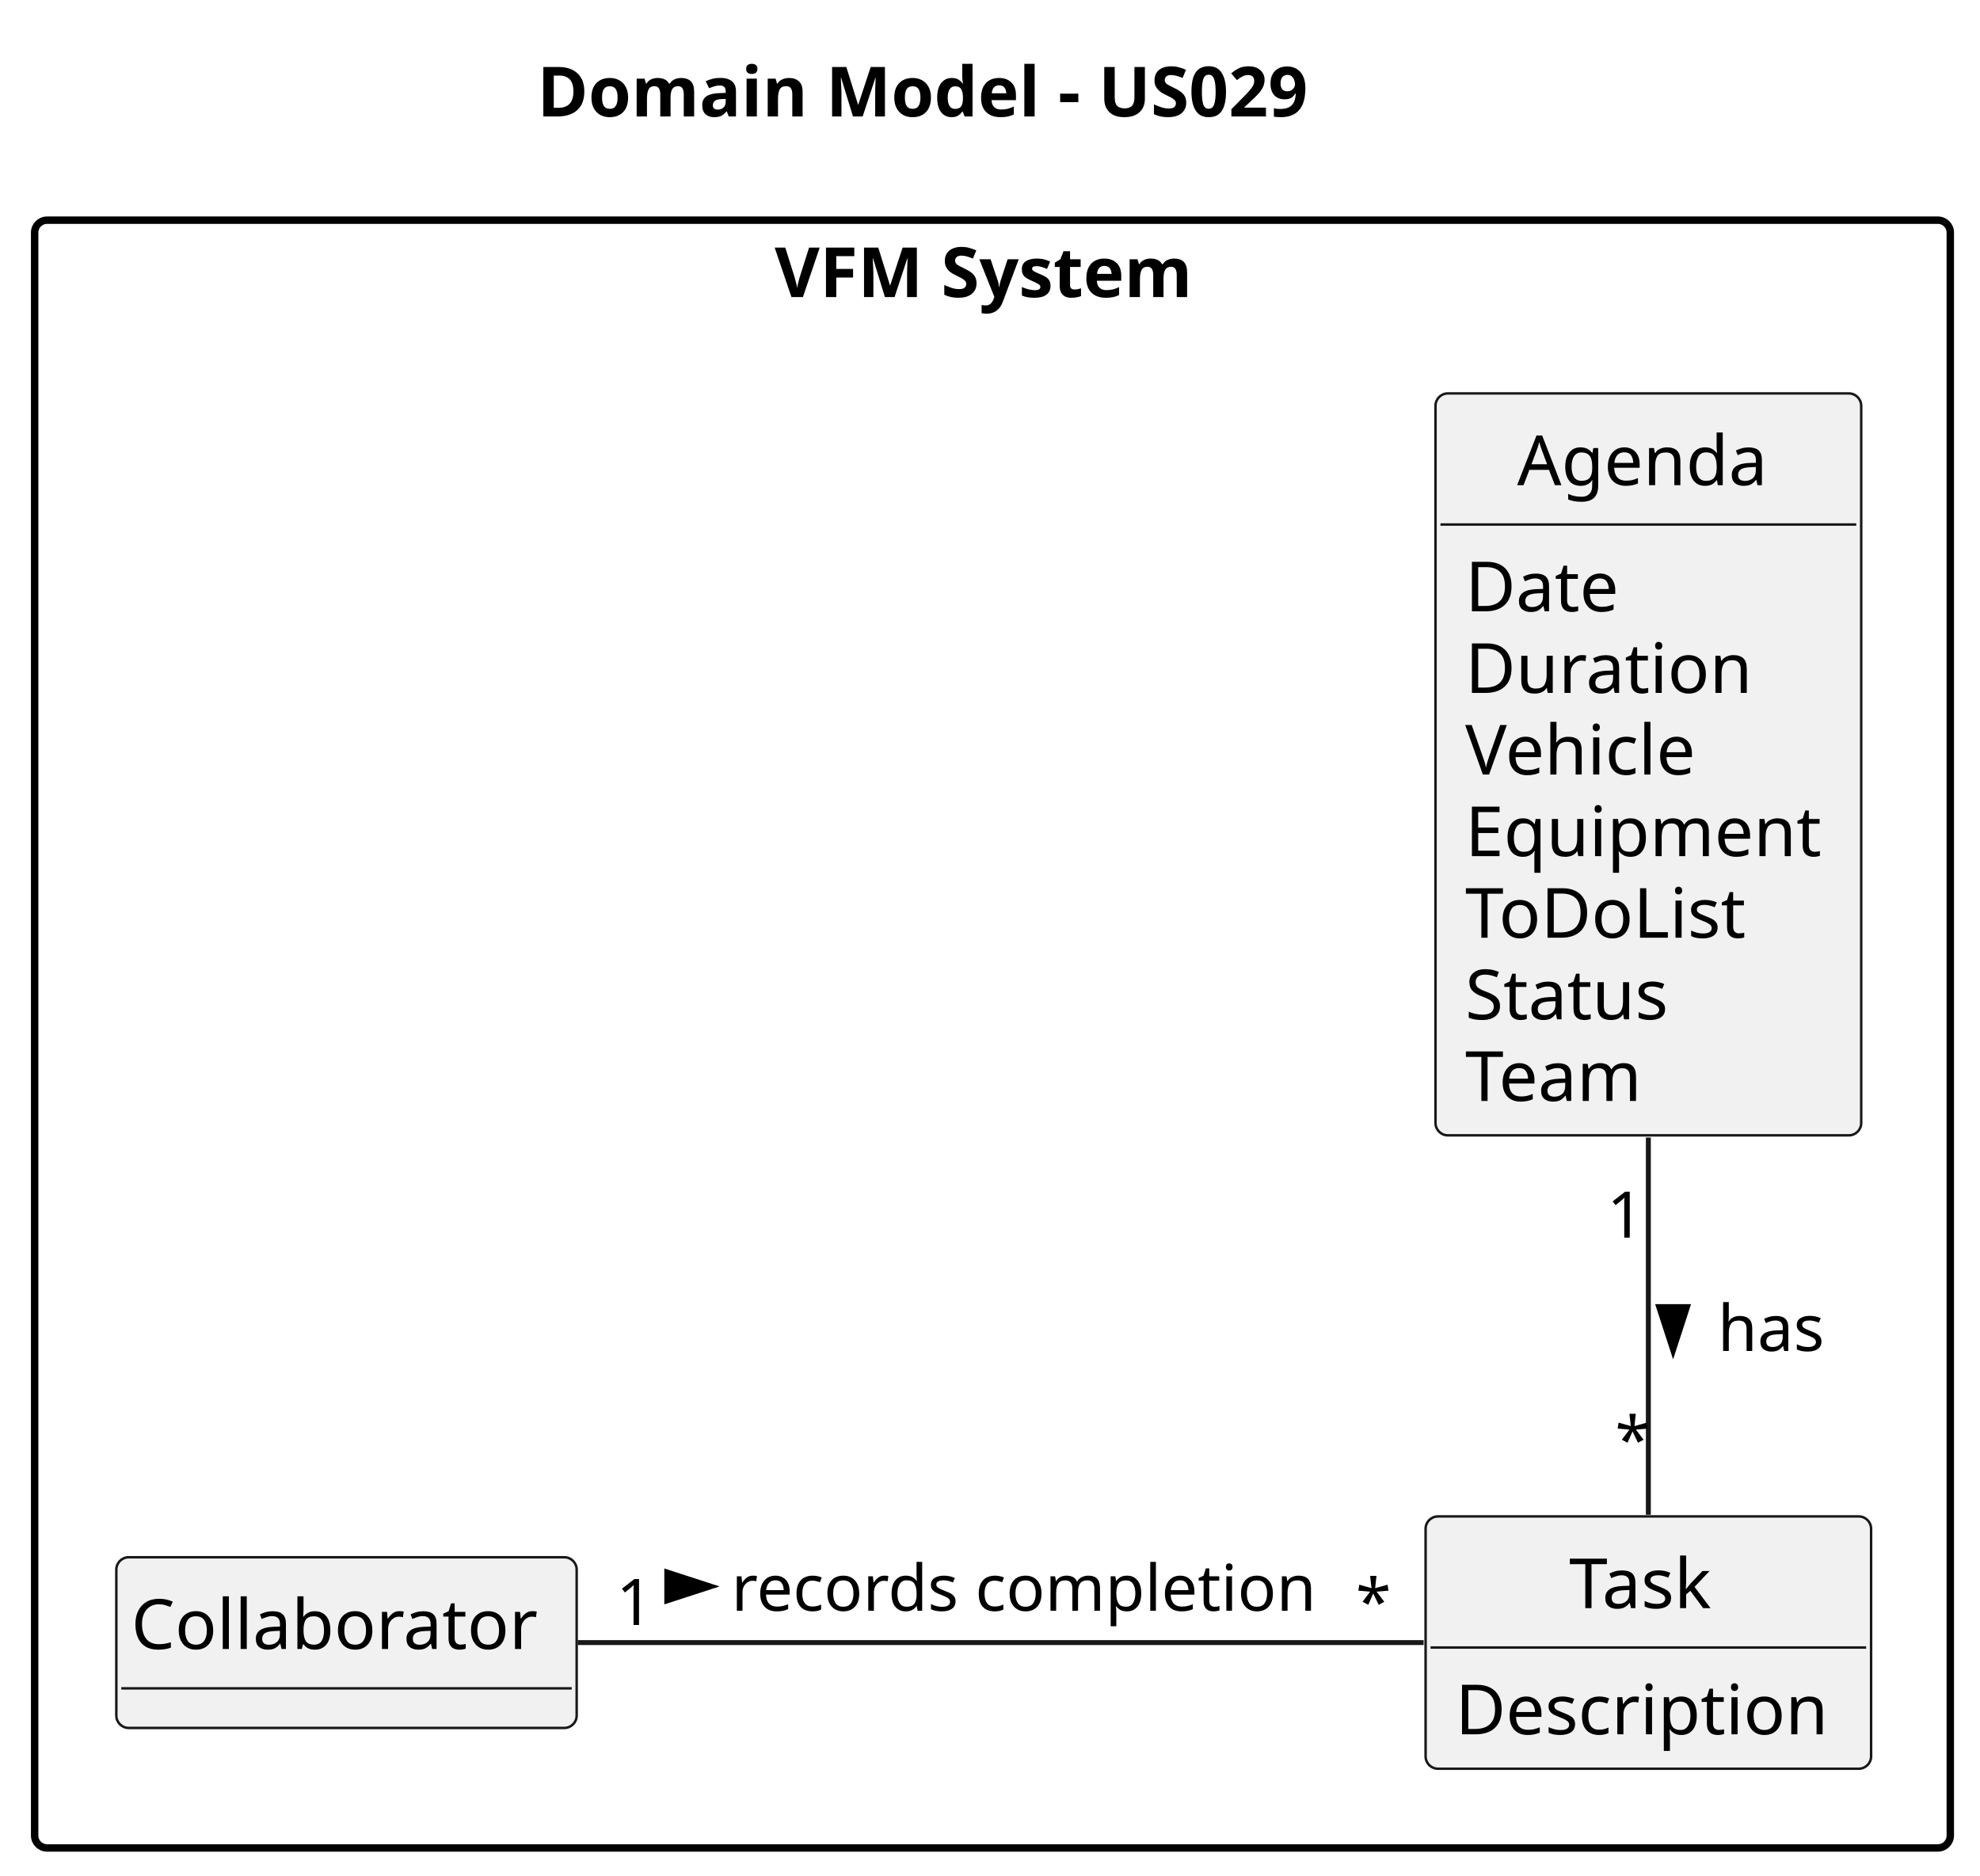
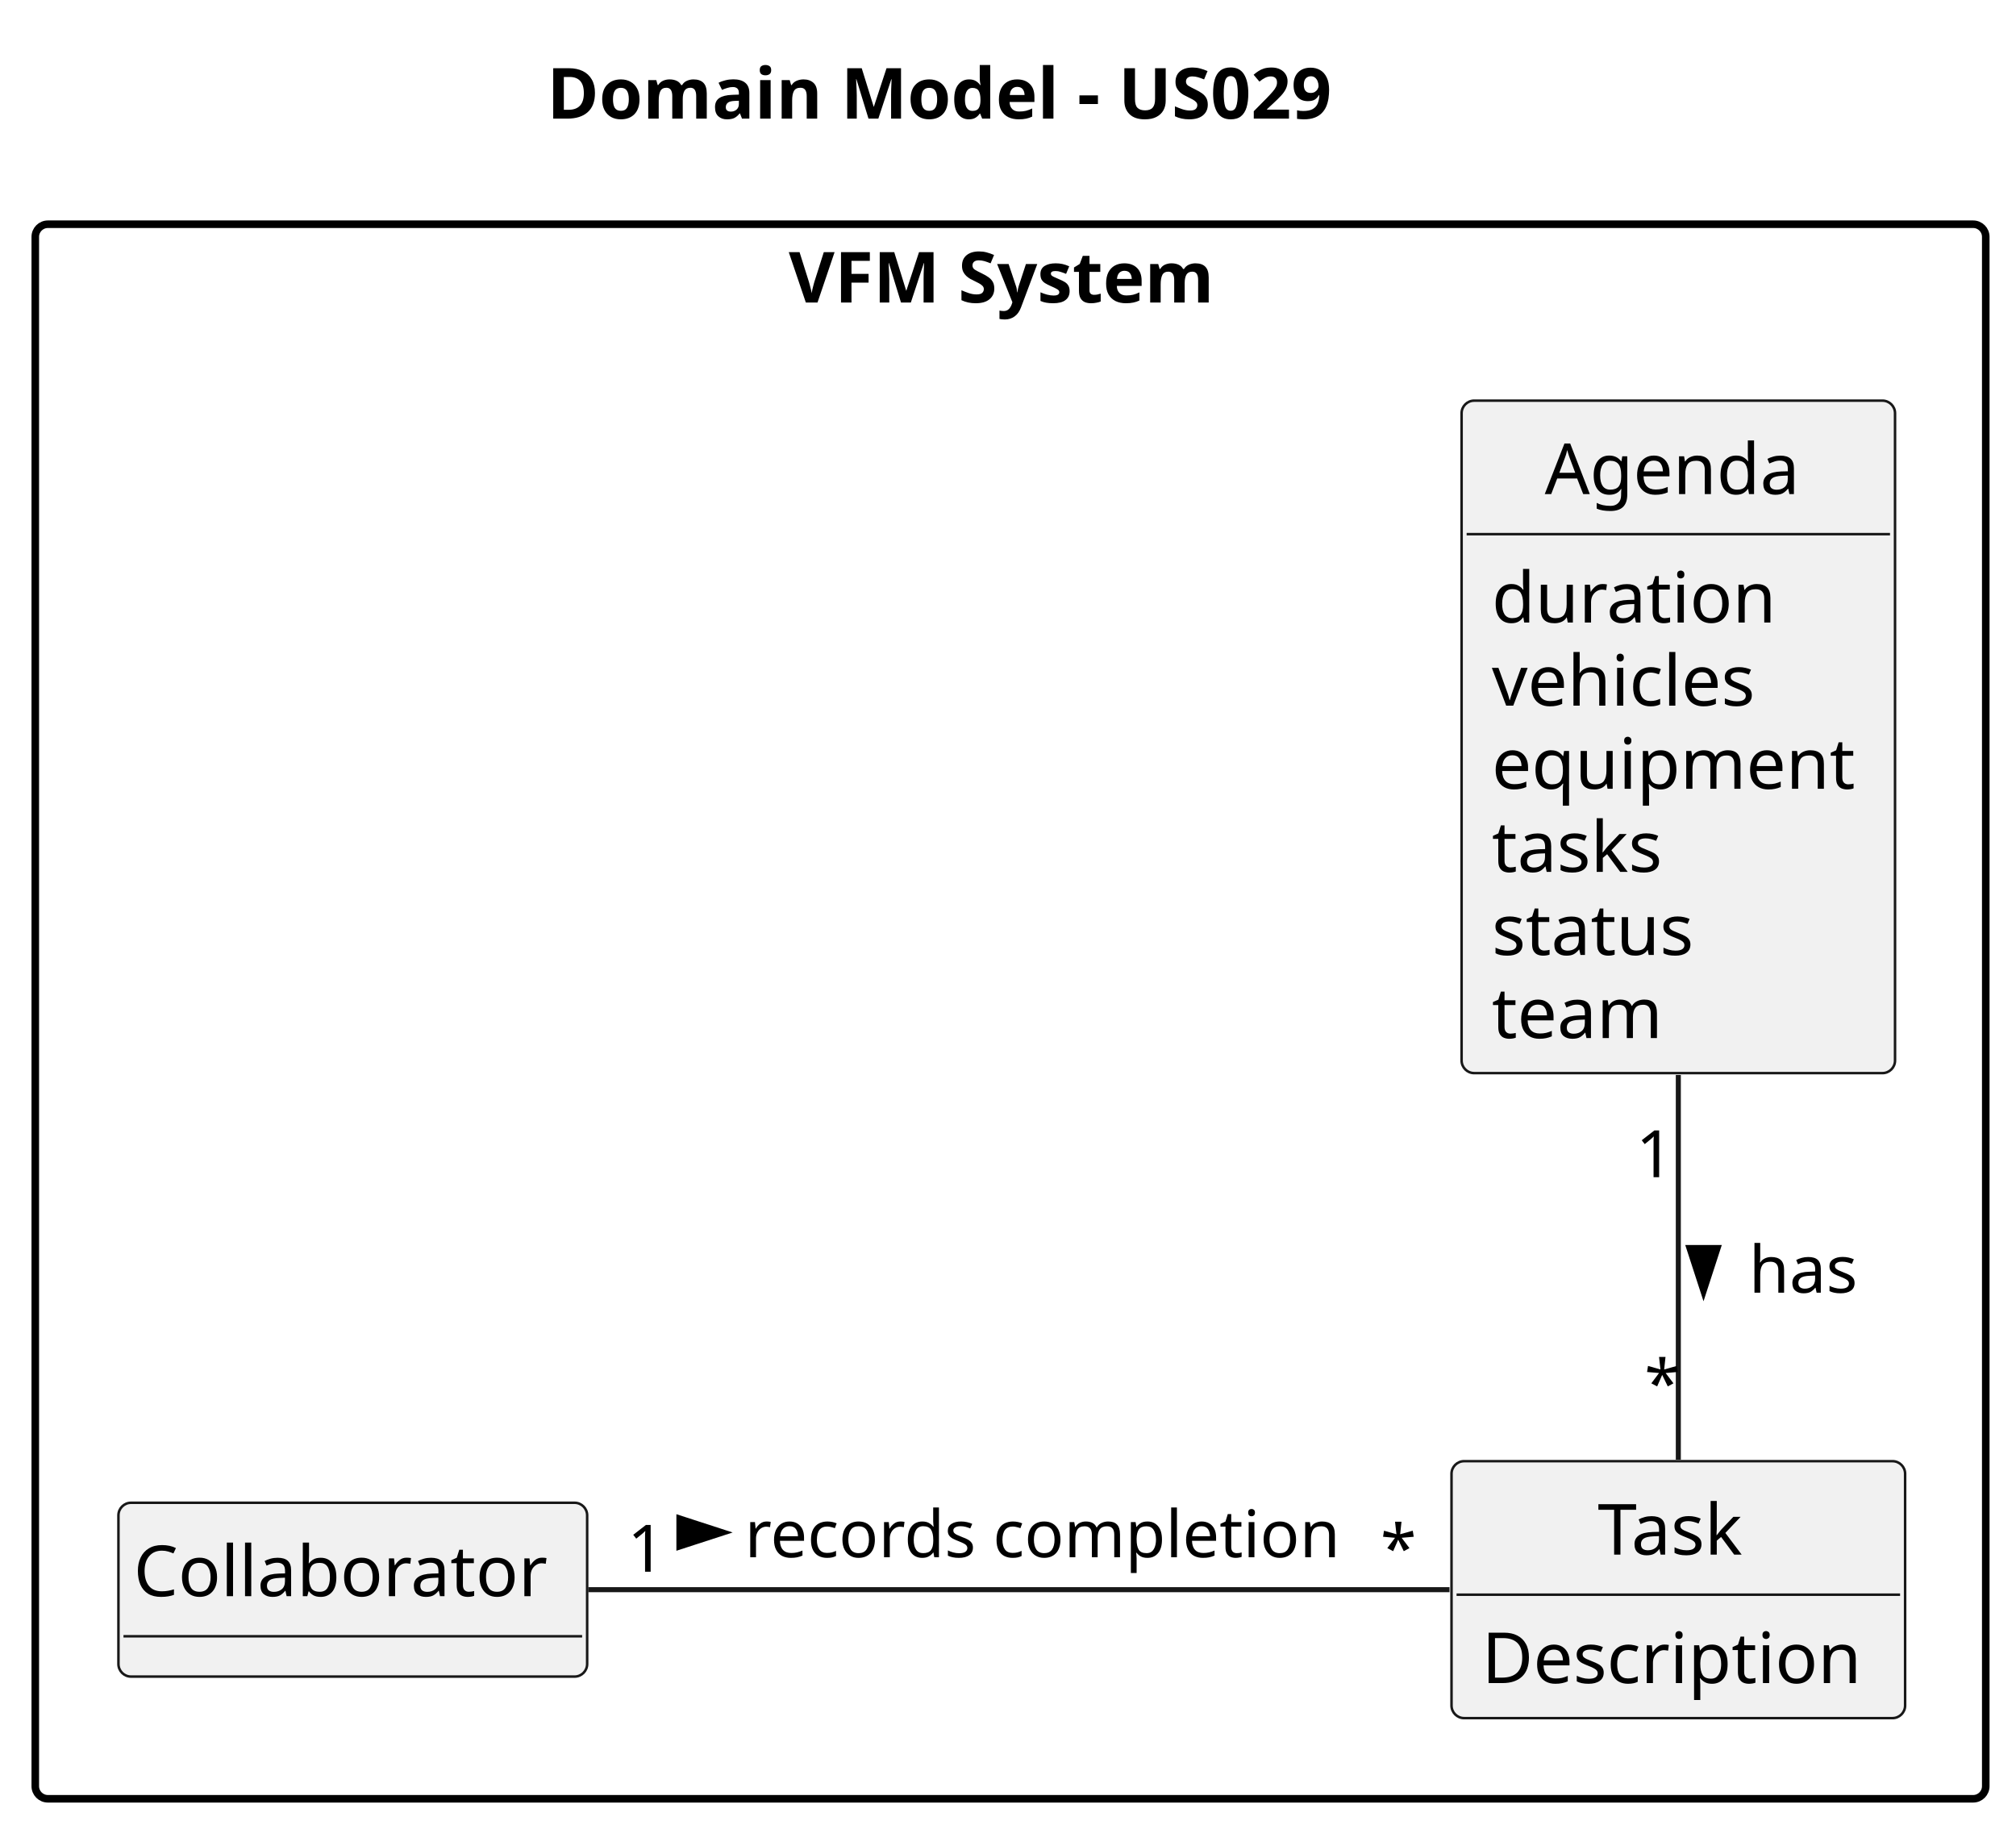
- <svg xmlns="http://www.w3.org/2000/svg" contentStyleType="text/css" height="379px" preserveAspectRatio="none" style="width:400px;height:379px;background:#FFFFFF;" version="1.1" viewBox="0 0 400 379" width="400px" zoomAndPan="magnify">
+ <svg xmlns="http://www.w3.org/2000/svg" contentStyleType="text/css" height="362px" preserveAspectRatio="none" style="width:400px;height:362px;background:#FFFFFF;" version="1.1" viewBox="0 0 400 362" width="400px" zoomAndPan="magnify">
  <defs />
  <g>
    <text fill="#000000" font-family="sans-serif" font-size="14" font-weight="bold" lengthAdjust="spacing" textLength="169" x="108.5" y="23.535">Domain Model - US029</text>
    <g id="cluster_VFM System">
-       <rect fill="none" height="328.88" rx="2.5" ry="2.5" style="stroke:#000000;stroke-width:1.5;" width="387" x="7" y="44.488" />
+       <rect fill="none" height="312.39" rx="2.5" ry="2.5" style="stroke:#000000;stroke-width:1.5;" width="387" x="7" y="44.488" />
      <text fill="#000000" font-family="sans-serif" font-size="14" font-weight="bold" lengthAdjust="spacing" textLength="88" x="156.5" y="60.023">VFM System</text>
    </g>
    <g id="elem_Collaborator">
-       <rect codeLine="17" fill="#F1F1F1" height="34.488" id="Collaborator" rx="2.5" ry="2.5" style="stroke:#181818;stroke-width:0.5;" width="93" x="23.5" y="314.638" />
-       <text fill="#000000" font-family="sans-serif" font-size="14" lengthAdjust="spacing" textLength="87" x="26.5" y="333.173">Collaborator</text>
-       <line style="stroke:#181818;stroke-width:0.5;" x1="24.5" x2="115.5" y1="341.127" y2="341.127" />
+       <rect codeLine="17" fill="#F1F1F1" height="34.488" id="Collaborator" rx="2.5" ry="2.5" style="stroke:#181818;stroke-width:0.5;" width="93" x="23.5" y="298.148" />
+       <text fill="#000000" font-family="sans-serif" font-size="14" lengthAdjust="spacing" textLength="87" x="26.5" y="316.683">Collaborator</text>
+       <line style="stroke:#181818;stroke-width:0.5;" x1="24.5" x2="115.5" y1="324.637" y2="324.637" />
    </g>
    <g id="elem_Agenda">
-       <rect codeLine="20" fill="#F1F1F1" height="149.906" id="Agenda" rx="2.5" ry="2.5" style="stroke:#181818;stroke-width:0.5;" width="86" x="290" y="79.488" />
+       <rect codeLine="20" fill="#F1F1F1" height="133.418" id="Agenda" rx="2.5" ry="2.5" style="stroke:#181818;stroke-width:0.5;" width="86" x="290" y="79.488" />
      <text fill="#000000" font-family="sans-serif" font-size="14" lengthAdjust="spacing" textLength="53" x="306.5" y="98.023">Agenda</text>
      <line style="stroke:#181818;stroke-width:0.5;" x1="291" x2="375" y1="105.977" y2="105.977" />
-       <text fill="#000000" font-family="sans-serif" font-size="14" lengthAdjust="spacing" textLength="31" x="296" y="123.512">Date</text>
-       <text fill="#000000" font-family="sans-serif" font-size="14" lengthAdjust="spacing" textLength="60" x="296" y="140">Duration</text>
-       <text fill="#000000" font-family="sans-serif" font-size="14" lengthAdjust="spacing" textLength="49" x="296" y="156.488">Vehicle</text>
-       <text fill="#000000" font-family="sans-serif" font-size="14" lengthAdjust="spacing" textLength="74" x="296" y="172.977">Equipment</text>
-       <text fill="#000000" font-family="sans-serif" font-size="14" lengthAdjust="spacing" textLength="60" x="296" y="189.465">ToDoList</text>
-       <text fill="#000000" font-family="sans-serif" font-size="14" lengthAdjust="spacing" textLength="42" x="296" y="205.953">Status</text>
-       <text fill="#000000" font-family="sans-serif" font-size="14" lengthAdjust="spacing" textLength="38" x="296" y="222.441">Team</text>
+       <text fill="#000000" font-family="sans-serif" font-size="14" lengthAdjust="spacing" textLength="59" x="296" y="123.512">duration</text>
+       <text fill="#000000" font-family="sans-serif" font-size="14" lengthAdjust="spacing" textLength="54" x="296" y="140">vehicles</text>
+       <text fill="#000000" font-family="sans-serif" font-size="14" lengthAdjust="spacing" textLength="74" x="296" y="156.488">equipment</text>
+       <text fill="#000000" font-family="sans-serif" font-size="14" lengthAdjust="spacing" textLength="35" x="296" y="172.977">tasks</text>
+       <text fill="#000000" font-family="sans-serif" font-size="14" lengthAdjust="spacing" textLength="41" x="296" y="189.465">status</text>
+       <text fill="#000000" font-family="sans-serif" font-size="14" lengthAdjust="spacing" textLength="34" x="296" y="205.953">team</text>
    </g>
    <g id="elem_Task">
-       <rect codeLine="30" fill="#F1F1F1" height="50.977" id="Task" rx="2.5" ry="2.5" style="stroke:#181818;stroke-width:0.5;" width="90" x="288" y="306.388" />
-       <text fill="#000000" font-family="sans-serif" font-size="14" lengthAdjust="spacing" textLength="32" x="317" y="324.923">Task</text>
-       <line style="stroke:#181818;stroke-width:0.5;" x1="289" x2="377" y1="332.877" y2="332.877" />
-       <text fill="#000000" font-family="sans-serif" font-size="14" lengthAdjust="spacing" textLength="78" x="294" y="350.412">Description</text>
+       <rect codeLine="29" fill="#F1F1F1" height="50.977" id="Task" rx="2.5" ry="2.5" style="stroke:#181818;stroke-width:0.5;" width="90" x="288" y="289.898" />
+       <text fill="#000000" font-family="sans-serif" font-size="14" lengthAdjust="spacing" textLength="32" x="317" y="308.433">Task</text>
+       <line style="stroke:#181818;stroke-width:0.5;" x1="289" x2="377" y1="316.387" y2="316.387" />
+       <text fill="#000000" font-family="sans-serif" font-size="14" lengthAdjust="spacing" textLength="78" x="294" y="333.922">Description</text>
    </g>
    <g id="link_Agenda_Task">
-       <path codeLine="38" d="M333,229.838 C333,257.108 333,286.138 333,306.048 " fill="none" id="Agenda-Task" style="stroke:#181818;stroke-width:1.0;" />
-       <polygon fill="#000000" points="338,273.044,340.939,263.998,335.061,263.998,338,273.044" style="stroke:#000000;stroke-width:1.0;" />
-       <text fill="#000000" font-family="sans-serif" font-size="13" lengthAdjust="spacing" textLength="22" x="347" y="272.957">has</text>
-       <text fill="#000000" font-family="sans-serif" font-size="13" lengthAdjust="spacing" textLength="8" x="324.631" y="250.063">1</text>
-       <text fill="#000000" font-family="sans-serif" font-size="13" lengthAdjust="spacing" textLength="6" x="326.269" y="295.531">*</text>
+       <path codeLine="37" d="M333,213.278 C333,240.108 333,269.468 333,289.598 " fill="none" id="Agenda-Task" style="stroke:#181818;stroke-width:1.0;" />
+       <polygon fill="#000000" points="338,256.554,340.939,247.508,335.061,247.508,338,256.554" style="stroke:#000000;stroke-width:1.0;" />
+       <text fill="#000000" font-family="sans-serif" font-size="13" lengthAdjust="spacing" textLength="22" x="347" y="256.467">has</text>
+       <text fill="#000000" font-family="sans-serif" font-size="13" lengthAdjust="spacing" textLength="8" x="324.587" y="233.554">1</text>
+       <text fill="#000000" font-family="sans-serif" font-size="13" lengthAdjust="spacing" textLength="6" x="326.269" y="279.091">*</text>
    </g>
    <g id="link_Collaborator_Task">
-       <path codeLine="39" d="M116.72,331.878 C164.98,331.878 239.82,331.878 287.6,331.878 " fill="none" id="Collaborator-Task" style="stroke:#181818;stroke-width:1.0;" />
-       <polygon fill="#000000" points="143.75,320.534,134.705,317.595,134.705,323.473,143.75,320.534" style="stroke:#000000;stroke-width:1.0;" />
-       <text fill="#000000" font-family="sans-serif" font-size="13" lengthAdjust="spacing" textLength="122" x="147.75" y="325.447">records completion</text>
-       <text fill="#000000" font-family="sans-serif" font-size="13" lengthAdjust="spacing" textLength="8" x="124.487" y="328.321">1</text>
-       <text fill="#000000" font-family="sans-serif" font-size="13" lengthAdjust="spacing" textLength="6" x="273.886" y="328.276">*</text>
+       <path codeLine="38" d="M116.72,315.388 C164.98,315.388 239.82,315.388 287.6,315.388 " fill="none" id="Collaborator-Task" style="stroke:#181818;stroke-width:1.0;" />
+       <polygon fill="#000000" points="143.75,304.044,134.705,301.105,134.705,306.983,143.75,304.044" style="stroke:#000000;stroke-width:1.0;" />
+       <text fill="#000000" font-family="sans-serif" font-size="13" lengthAdjust="spacing" textLength="122" x="147.75" y="308.957">records completion</text>
+       <text fill="#000000" font-family="sans-serif" font-size="13" lengthAdjust="spacing" textLength="8" x="124.487" y="311.831">1</text>
+       <text fill="#000000" font-family="sans-serif" font-size="13" lengthAdjust="spacing" textLength="6" x="273.886" y="311.786">*</text>
    </g>
  </g>
</svg>
